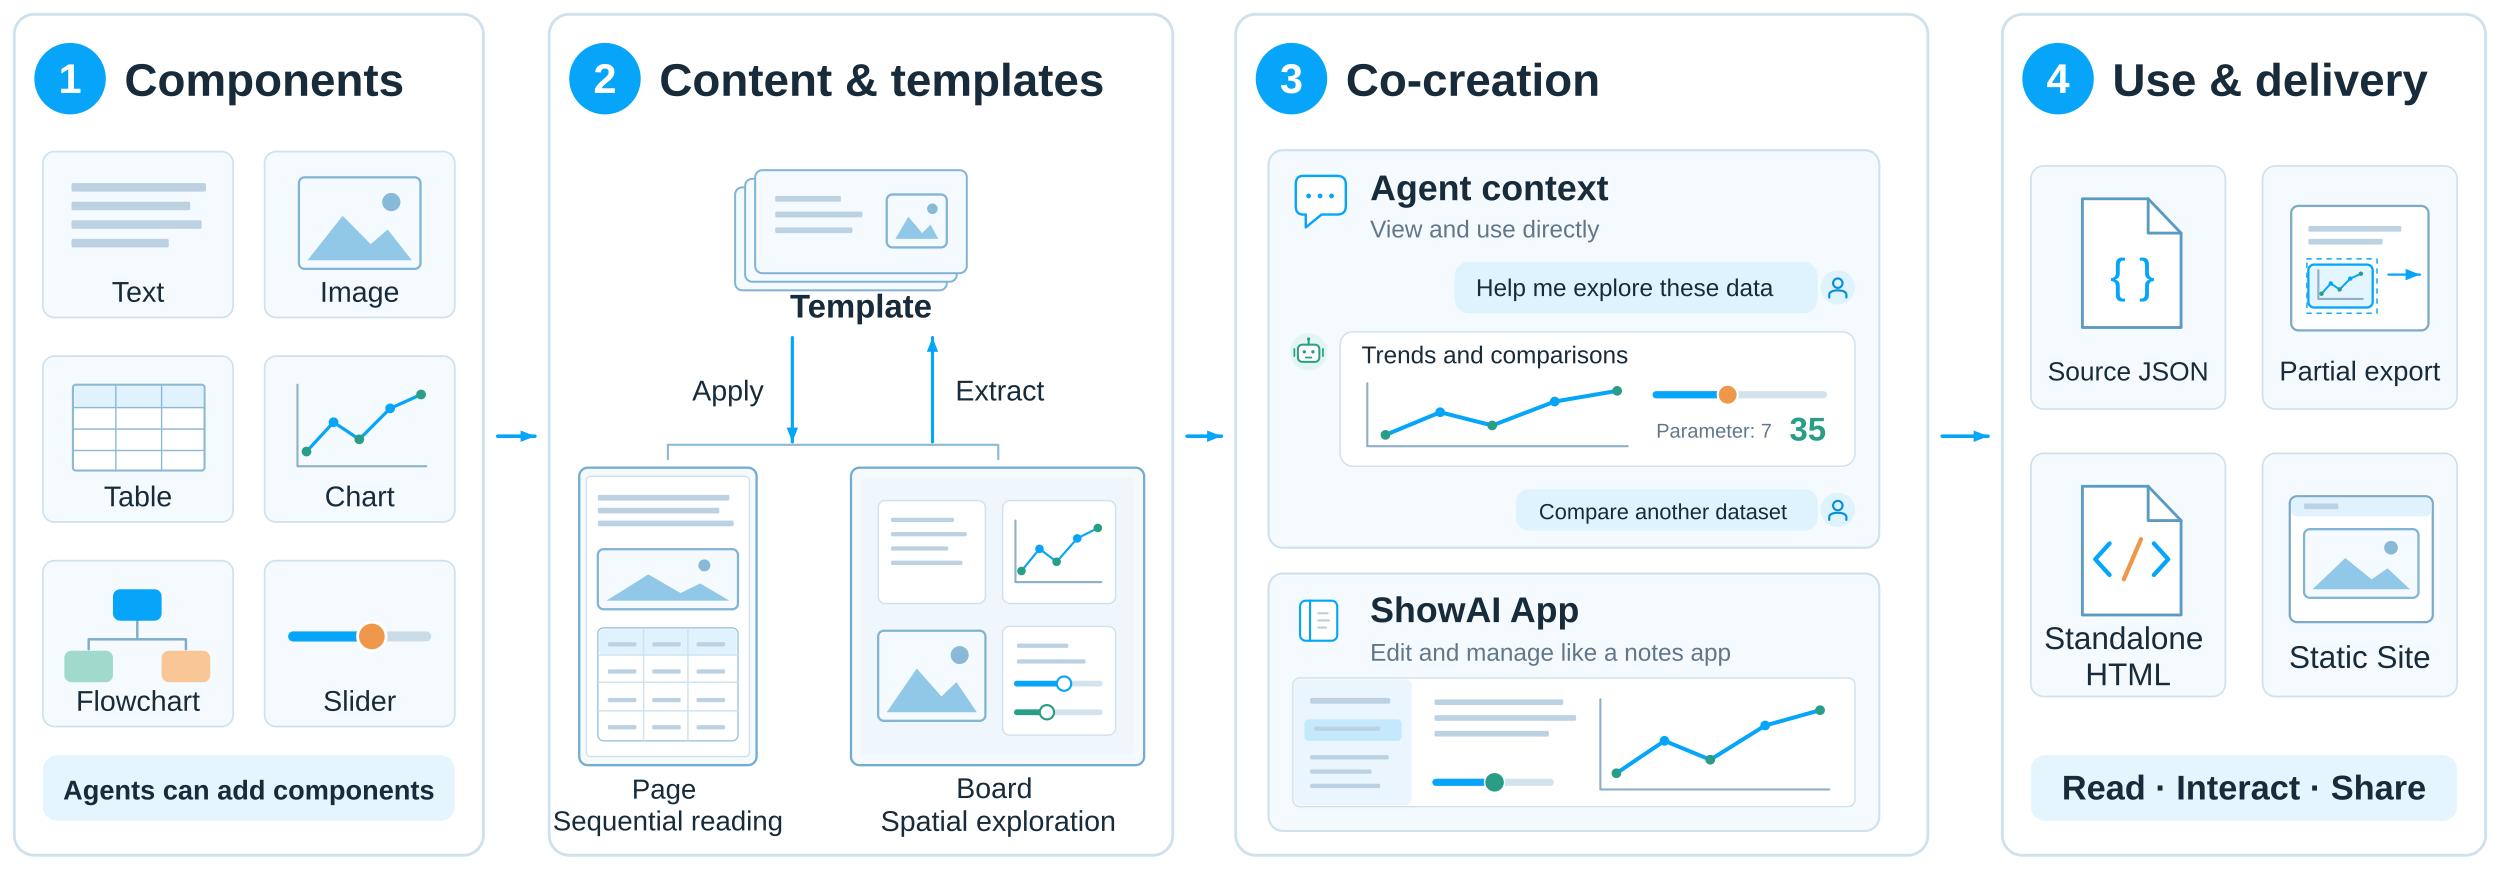
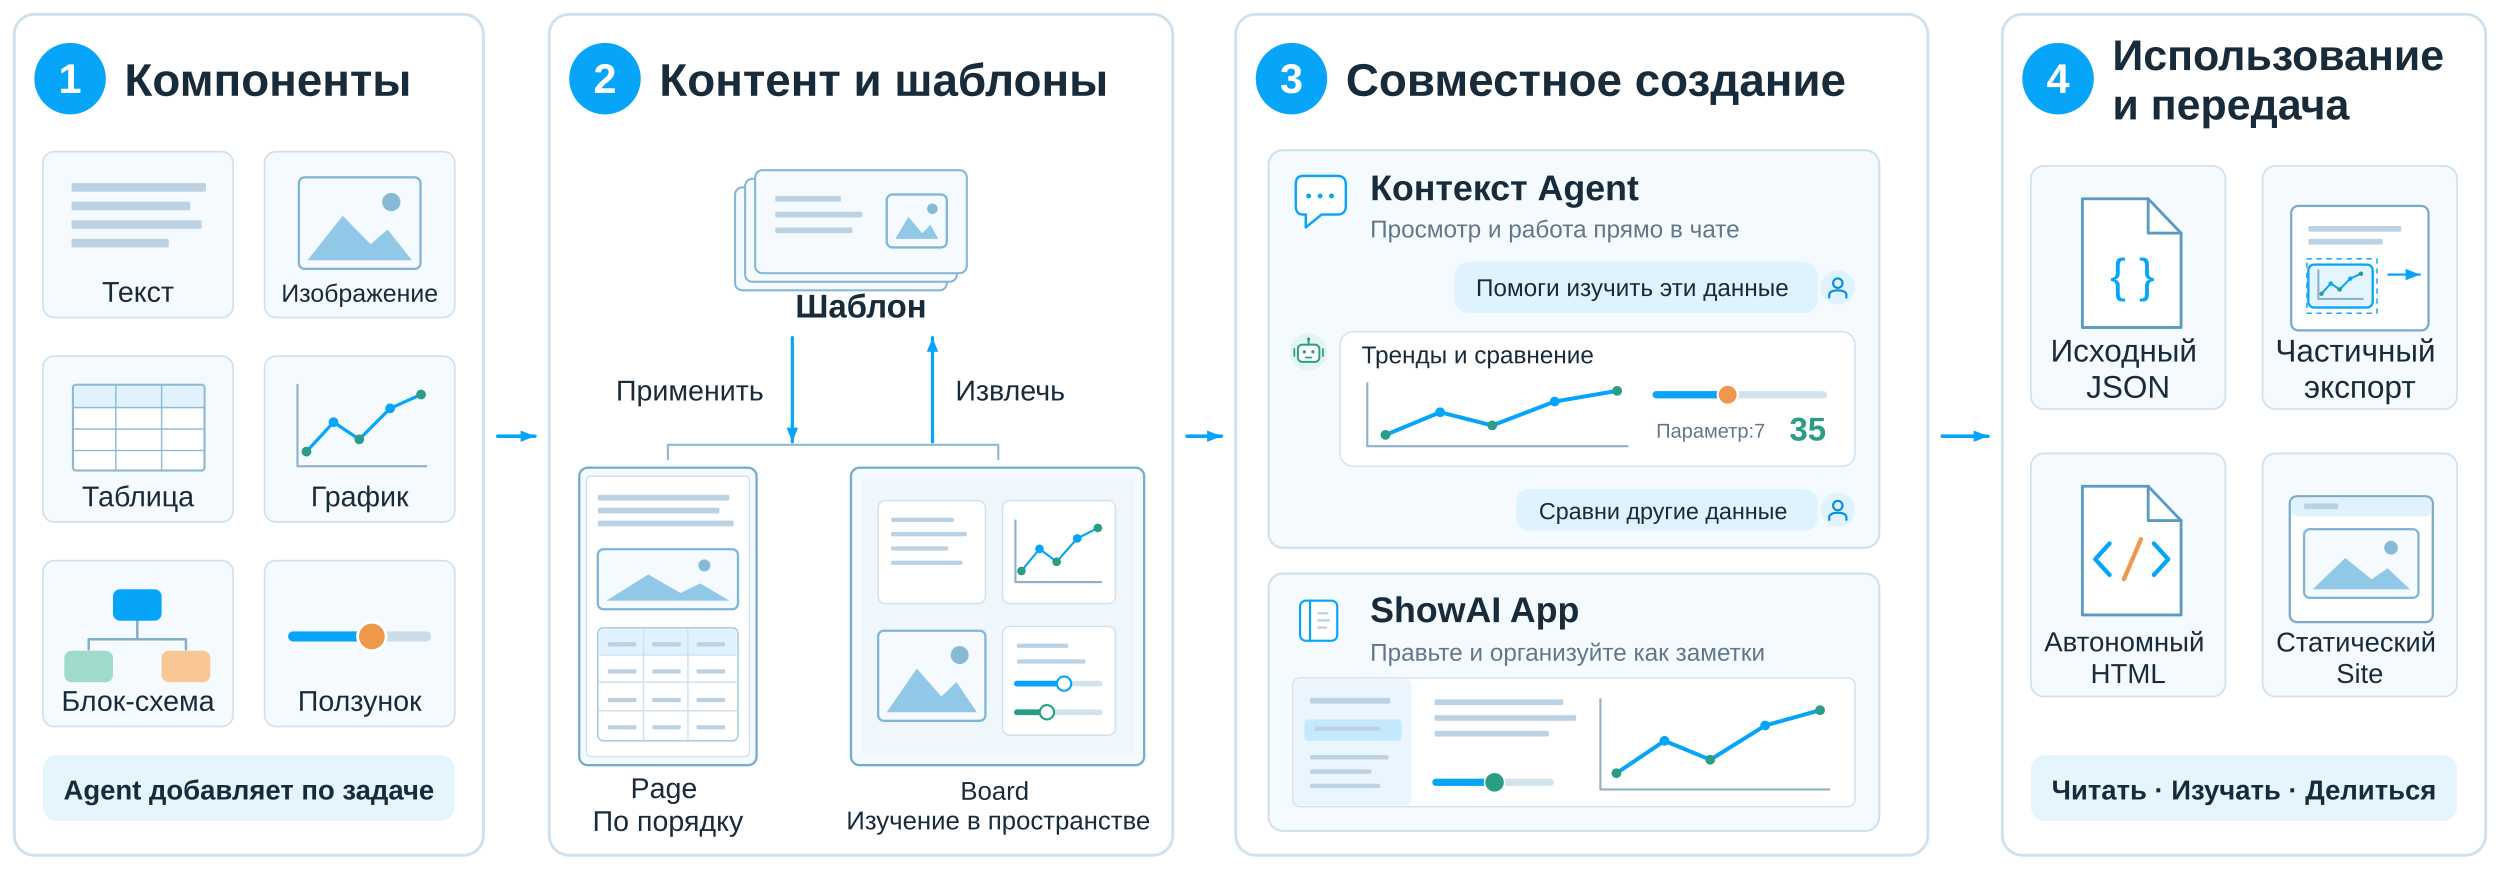
- <svg xmlns="http://www.w3.org/2000/svg" width="1748" height="608" viewBox="26 140 1748 608" role="img" aria-labelledby="title description" lang="en" xml:lang="en">
+ <svg xmlns="http://www.w3.org/2000/svg" width="1748" height="608" viewBox="26 140 1748 608" role="img" aria-labelledby="title description" lang="ru" xml:lang="ru">
  <defs>
    <marker id="arrow" viewBox="0 0 10 10" refX="10" refY="5" markerWidth="10" markerHeight="10" markerUnits="userSpaceOnUse" orient="auto-start-reverse">
      <path d="M0,1 L10,5 L0,9 Z" fill="#06A5FA" />
    </marker>
  </defs>
  <g font-family="Arial, sans-serif">
    <rect x="0" y="0" width="1800" height="820" rx="0" fill="#FFFFFF" stroke="none" stroke-width="1.6" />
    <g id="expression-units">
      <rect x="36" y="150" width="328" height="588" rx="14" fill="white" stroke="#CFE1ED" stroke-width="2" />
      <circle cx="75" cy="195" r="25" fill="#06A5FA" stroke="none" stroke-width="2" />
      <text x="75" y="205" font-size="29" font-weight="650" fill="white" text-anchor="middle">1</text>
-       <text x="113" y="207" font-size="32" font-weight="650" fill="#172B3A" text-anchor="start" data-label="组件">Components</text>
+       <text x="113" y="207" font-size="32" font-weight="650" fill="#172B3A" text-anchor="start" data-label="组件">Компоненты</text>
      <g id="unit-1">
        <rect x="56" y="246" width="133" height="116" rx="8" fill="#F5FAFE" stroke="#CFE1ED" stroke-width="1.2" />
        <rect x="76" y="268" width="94" height="6" rx="1" fill="#BCD2E2" stroke="none" stroke-width="1.6" />
        <rect x="76" y="281" width="83" height="6" rx="1" fill="#BCD2E2" stroke="none" stroke-width="1.6" />
        <rect x="76" y="294" width="91" height="6" rx="1" fill="#BCD2E2" stroke="none" stroke-width="1.6" />
        <rect x="76" y="307" width="68" height="6" rx="1" fill="#BCD2E2" stroke="none" stroke-width="1.6" />
-         <text x="122.5" y="351" font-size="20" font-weight="500" fill="#172B3A" text-anchor="middle" data-label="文本">Text</text>
+         <text x="122.5" y="351" font-size="20" font-weight="500" fill="#172B3A" text-anchor="middle" data-label="文本">Текст</text>
      </g>
      <g id="unit-2">
        <rect x="211" y="246" width="133" height="116" rx="8" fill="#F5FAFE" stroke="#CFE1ED" stroke-width="1.2" />
        <rect x="235" y="264" width="85" height="64" rx="4" fill="#F5FAFE" stroke="#81B4D5" stroke-width="1.6" />
        <circle cx="299.6" cy="281.28" r="6.4" fill="#88BAD7" stroke="none" stroke-width="2" />
        <polygon points="241,322 265.6,290.88 285.15,310.72 297.05,300.48 314,322" fill="#91C7E7" />
-         <text x="277.5" y="351" font-size="20" font-weight="500" fill="#172B3A" text-anchor="middle" data-label="图片">Image</text>
+         <text x="277.5" y="351" font-size="17.4" font-weight="500" fill="#172B3A" text-anchor="middle" data-label="图片">Изображение</text>
      </g>
      <g id="unit-3">
        <rect x="56" y="389" width="133" height="116" rx="8" fill="#F5FAFE" stroke="#CFE1ED" stroke-width="1.2" />
        <rect x="77" y="409" width="92" height="60" rx="2" fill="white" stroke="#8EB9D5" stroke-width="1.5" />
        <rect x="78" y="410" width="90" height="15" rx="0" fill="#DFF2FD" stroke="none" stroke-width="1.6" />
        <path d="M107,409 V469" fill="none" stroke="#8EB9D5" stroke-width="1" stroke-linecap="round" stroke-linejoin="round" />
        <path d="M139,409 V469" fill="none" stroke="#8EB9D5" stroke-width="1" stroke-linecap="round" stroke-linejoin="round" />
        <path d="M77,425 H169" fill="none" stroke="#8EB9D5" stroke-width="1" stroke-linecap="round" stroke-linejoin="round" />
        <path d="M77,440 H169" fill="none" stroke="#8EB9D5" stroke-width="1" stroke-linecap="round" stroke-linejoin="round" />
        <path d="M77,455 H169" fill="none" stroke="#8EB9D5" stroke-width="1" stroke-linecap="round" stroke-linejoin="round" />
-         <text x="122.5" y="494" font-size="20" font-weight="500" fill="#172B3A" text-anchor="middle" data-label="表格">Table</text>
+         <text x="122.5" y="494" font-size="20" font-weight="500" fill="#172B3A" text-anchor="middle" data-label="表格">Таблица</text>
      </g>
      <g id="unit-4">
        <rect x="211" y="389" width="133" height="116" rx="8" fill="#F5FAFE" stroke="#CFE1ED" stroke-width="1.2" />
        <path d="M234,409 V466 H324" fill="none" stroke="#90B0C7" stroke-width="1.5" stroke-linecap="round" stroke-linejoin="round" />
        <path d="M240.3,455.74 L259.2,435.22 L277.2,447.19 L298.8,425.53 L320.4,415.84" fill="none" stroke="#06A5FA" stroke-width="2.25" stroke-linecap="round" stroke-linejoin="round" />
        <circle cx="240.3" cy="455.74" r="3.4" fill="#299D85" stroke="none" stroke-width="2" />
        <circle cx="259.2" cy="435.22" r="3.4" fill="#06A5FA" stroke="none" stroke-width="2" />
        <circle cx="277.2" cy="447.19" r="3.4" fill="#299D85" stroke="none" stroke-width="2" />
        <circle cx="298.8" cy="425.53" r="3.4" fill="#06A5FA" stroke="none" stroke-width="2" />
        <circle cx="320.4" cy="415.84" r="3.4" fill="#299D85" stroke="none" stroke-width="2" />
-         <text x="277.5" y="494" font-size="20" font-weight="500" fill="#172B3A" text-anchor="middle" data-label="图表">Chart</text>
+         <text x="277.5" y="494" font-size="20" font-weight="500" fill="#172B3A" text-anchor="middle" data-label="图表">График</text>
      </g>
      <g id="unit-5">
        <rect x="56" y="532" width="133" height="116" rx="8" fill="#F5FAFE" stroke="#CFE1ED" stroke-width="1.2" />
        <path d="M122,573 V587 M88,594 V587 H156 V594" fill="none" stroke="#80ADC9" stroke-width="1.7" stroke-linecap="round" stroke-linejoin="round" />
        <rect x="105" y="552" width="34" height="22" rx="5" fill="#06A5FA" stroke="none" stroke-width="1.6" />
        <rect x="71" y="595" width="34" height="22" rx="5" fill="#9FDACD" stroke="none" stroke-width="1.6" />
        <rect x="139" y="595" width="34" height="22" rx="5" fill="#F8C795" stroke="none" stroke-width="1.6" />
-         <text x="122.5" y="637" font-size="20" font-weight="500" fill="#172B3A" text-anchor="middle" data-label="流程图">Flowchart</text>
+         <text x="122.5" y="637" font-size="20" font-weight="500" fill="#172B3A" text-anchor="middle" data-label="流程图">Блок-схема</text>
      </g>
      <g id="unit-6">
        <rect x="211" y="532" width="133" height="116" rx="8" fill="#F5FAFE" stroke="#CFE1ED" stroke-width="1.2" />
        <path d="M231,585 H324" fill="none" stroke="#CADCE8" stroke-width="7" stroke-linecap="round" stroke-linejoin="round" />
        <path d="M231,585 H286" fill="none" stroke="#06A5FA" stroke-width="7" stroke-linecap="round" stroke-linejoin="round" />
        <circle cx="286" cy="585" r="10" fill="#EF984C" stroke="white" stroke-width="2" />
-         <text x="277.5" y="637" font-size="20" font-weight="500" fill="#172B3A" text-anchor="middle" data-label="滑块">Slider</text>
+         <text x="277.5" y="637" font-size="20" font-weight="500" fill="#172B3A" text-anchor="middle" data-label="滑块">Ползунок</text>
      </g>
      <rect x="56" y="668" width="288" height="46" rx="10" fill="#E5F5FE" stroke="none" stroke-width="1.6" />
-       <text x="200" y="699" font-size="19.0" font-weight="600" fill="#172B3A" text-anchor="middle" data-label="Agent 可动态添加">Agents can add components</text>
+       <text x="200" y="699" font-size="19.2" font-weight="600" fill="#172B3A" text-anchor="middle" data-label="Agent 可动态添加">Agent добавляет по задаче</text>
    </g>
    <g id="content-organization">
      <rect x="410" y="150" width="436" height="588" rx="14" fill="white" stroke="#CFE1ED" stroke-width="2" />
      <circle cx="449" cy="195" r="25" fill="#06A5FA" stroke="none" stroke-width="2" />
      <text x="449" y="205" font-size="29" font-weight="650" fill="white" text-anchor="middle">2</text>
-       <text x="487" y="207" font-size="32" font-weight="650" fill="#172B3A" text-anchor="start" data-label="内容（模板）">Content &amp; templates</text>
+       <text x="487" y="207" font-size="32" font-weight="650" fill="#172B3A" text-anchor="start" data-label="内容（模板）">Контент и шаблоны</text>
      <g id="reusable-template" transform="translate(0 12)">
        <rect x="540" y="259" width="148" height="72" rx="5" fill="#F5FAFE" stroke="#81B4D5" stroke-width="1.4" />
        <rect x="547" y="253" width="148" height="72" rx="5" fill="#F5FAFE" stroke="#81B4D5" stroke-width="1.4" />
        <rect x="554" y="247" width="148" height="72" rx="5" fill="#F5FAFE" stroke="#81B4D5" stroke-width="1.4" />
        <rect x="568" y="265" width="46" height="4" rx="1" fill="#BCD2E2" stroke="none" stroke-width="1.6" />
        <rect x="568" y="276" width="61" height="4" rx="1" fill="#BCD2E2" stroke="none" stroke-width="1.6" />
        <rect x="568" y="287" width="54" height="4" rx="1" fill="#BCD2E2" stroke="none" stroke-width="1.6" />
        <rect x="646" y="264" width="42" height="37" rx="4" fill="#F5FAFE" stroke="#81B4D5" stroke-width="1.6" />
        <circle cx="677.92" cy="273.99" r="3.7" fill="#88BAD7" stroke="none" stroke-width="2" />
        <polygon points="652,295 661.12,279.54 670.78,291.01 676.66,285.09 682,295" fill="#91C7E7" />
-         <text x="628" y="350" font-size="23" font-weight="600" fill="#172B3A" text-anchor="middle" data-label="模板">Template</text>
+         <text x="628" y="350" font-size="23" font-weight="600" fill="#172B3A" text-anchor="middle" data-label="模板">Шаблон</text>
        <path d="M493,449 V439 H724 V449" fill="none" stroke="#8EB9D5" stroke-width="1.5" stroke-linecap="round" stroke-linejoin="round" />
        <path d="M580,364 V437" fill="none" stroke="#06A5FA" stroke-width="2.2" stroke-linecap="round" stroke-linejoin="round" marker-end="url(#arrow)" />
        <path d="M678,437 V364" fill="none" stroke="#06A5FA" stroke-width="2.2" stroke-linecap="round" stroke-linejoin="round" marker-end="url(#arrow)" />
-         <text x="560" y="408" font-size="20" font-weight="500" fill="#172B3A" text-anchor="end" data-label="应用">Apply</text>
-         <text x="694" y="408" font-size="20" font-weight="500" fill="#172B3A" text-anchor="start" data-label="提炼">Extract</text>
+         <text x="560" y="408" font-size="20" font-weight="500" fill="#172B3A" text-anchor="end" data-label="应用">Применить</text>
+         <text x="694" y="408" font-size="20" font-weight="500" fill="#172B3A" text-anchor="start" data-label="提炼">Извлечь</text>
      </g>
      <g id="page-container" transform="translate(0 30)">
        <rect x="431" y="437" width="124" height="208" rx="6" fill="#F5FAFE" stroke="#72ACD0" stroke-width="1.6" />
        <rect x="436" y="443" width="114" height="196" rx="3" fill="white" stroke="#CFE1ED" stroke-width="1" />
        <rect x="444" y="456" width="92" height="4" rx="1" fill="#BCD2E2" stroke="none" stroke-width="1.6" />
        <rect x="444" y="465" width="85" height="4" rx="1" fill="#BCD2E2" stroke="none" stroke-width="1.6" />
        <rect x="444" y="474" width="95" height="4" rx="1" fill="#BCD2E2" stroke="none" stroke-width="1.6" />
        <rect x="444" y="494" width="98" height="42" rx="4" fill="#F5FAFE" stroke="#81B4D5" stroke-width="1.6" />
        <circle cx="518.48" cy="505.34" r="4.2" fill="#88BAD7" stroke="none" stroke-width="2" />
        <polygon points="450,530 479.28,511.64 501.82,524.66 515.54,517.94 536,530" fill="#91C7E7" />
-         <text x="493" y="680" font-size="19.3" font-weight="500" fill="#172B3A" text-anchor="middle" data-label="Page · 顺序阅读">
-           <tspan x="493" y="668.42">Page</tspan>
-           <tspan x="493" y="690.62">Sequential reading</tspan>
+         <text x="493" y="680" font-size="20" font-weight="500" fill="#172B3A" text-anchor="middle" data-label="Page · 顺序阅读">
+           <tspan x="493" y="668.0">Page</tspan>
+           <tspan x="493" y="691.0">По порядку</tspan>
        </text>
        <rect x="444" y="549" width="98" height="79" rx="4" fill="#FFFFFF" stroke="#9CC5DF" stroke-width="1" />
        <rect x="445" y="550" width="96" height="18" rx="3" fill="#DFF2FD" />
        <line x1="444" y1="568" x2="542" y2="568" stroke="#CFE1ED" stroke-width="1" />
        <line x1="444" y1="587" x2="542" y2="587" stroke="#CFE1ED" stroke-width="1" />
        <line x1="444" y1="607" x2="542" y2="607" stroke="#CFE1ED" stroke-width="1" />
        <line x1="476" y1="549" x2="476" y2="628" stroke="#CFE1ED" stroke-width="1" />
        <line x1="507" y1="549" x2="507" y2="628" stroke="#CFE1ED" stroke-width="1" />
        <rect x="451" y="559" width="20" height="3" rx="1" fill="#BCD2E2" />
        <rect x="451" y="578" width="20" height="3" rx="1" fill="#BCD2E2" />
        <rect x="451" y="598" width="20" height="3" rx="1" fill="#BCD2E2" />
        <rect x="451" y="617" width="20" height="3" rx="1" fill="#BCD2E2" />
        <rect x="482" y="559" width="20" height="3" rx="1" fill="#BCD2E2" />
        <rect x="482" y="578" width="20" height="3" rx="1" fill="#BCD2E2" />
        <rect x="482" y="598" width="20" height="3" rx="1" fill="#BCD2E2" />
        <rect x="482" y="617" width="20" height="3" rx="1" fill="#BCD2E2" />
        <rect x="513" y="559" width="20" height="3" rx="1" fill="#BCD2E2" />
        <rect x="513" y="578" width="20" height="3" rx="1" fill="#BCD2E2" />
        <rect x="513" y="598" width="20" height="3" rx="1" fill="#BCD2E2" />
        <rect x="513" y="617" width="20" height="3" rx="1" fill="#BCD2E2" />
      </g>
      <g id="board-container" transform="translate(0 30)">
        <rect x="621" y="437" width="205" height="208" rx="6" fill="#F5FAFE" stroke="#72ACD0" stroke-width="1.6" />
        <rect x="628" y="444" width="191" height="194" rx="3" fill="#F0F7FC" stroke="none" stroke-width="1.6" />
        <rect x="640" y="460" width="75" height="72" rx="5" fill="white" stroke="#CFE1ED" stroke-width="1" />
        <rect x="649" y="472" width="44" height="3" rx="1" fill="#BCD2E2" stroke="none" stroke-width="1.6" />
        <rect x="649" y="482" width="53" height="3" rx="1" fill="#BCD2E2" stroke="none" stroke-width="1.6" />
        <rect x="649" y="492" width="40" height="3" rx="1" fill="#BCD2E2" stroke="none" stroke-width="1.6" />
        <rect x="649" y="502" width="50" height="3" rx="1" fill="#BCD2E2" stroke="none" stroke-width="1.6" />
        <rect x="727" y="460" width="79" height="72" rx="5" fill="white" stroke="#CFE1ED" stroke-width="1" />
        <path d="M736,474 V517 H796" fill="none" stroke="#90B0C7" stroke-width="1.5" stroke-linecap="round" stroke-linejoin="round" />
        <path d="M740.2,509.26 L752.8,493.78 L764.8,502.81 L779.2,486.47 L793.6,479.16" fill="none" stroke="#06A5FA" stroke-width="1.5" stroke-linecap="round" stroke-linejoin="round" />
        <circle cx="740.2" cy="509.26" r="3.0" fill="#299D85" stroke="none" stroke-width="2" />
        <circle cx="752.8" cy="493.78" r="3.0" fill="#06A5FA" stroke="none" stroke-width="2" />
        <circle cx="764.8" cy="502.81" r="3.0" fill="#299D85" stroke="none" stroke-width="2" />
        <circle cx="779.2" cy="486.47" r="3.0" fill="#06A5FA" stroke="none" stroke-width="2" />
        <circle cx="793.6" cy="479.16" r="3.0" fill="#299D85" stroke="none" stroke-width="2" />
        <rect x="640" y="551" width="75" height="63" rx="4" fill="#F5FAFE" stroke="#81B4D5" stroke-width="1.6" />
        <circle cx="697.0" cy="568.01" r="6.3" fill="#88BAD7" stroke="none" stroke-width="2" />
        <polygon points="646,608 667.0,577.46 684.25,596.99 694.75,586.91 709,608" fill="#91C7E7" />
-         <text x="724" y="680" font-size="20" font-weight="500" fill="#172B3A" text-anchor="middle" data-label="Board · 空间探索">
-           <tspan x="724" y="668.0">Board</tspan>
-           <tspan x="724" y="691.0">Spatial exploration</tspan>
+         <text x="724" y="680" font-size="18.0" font-weight="500" fill="#172B3A" text-anchor="middle" data-label="Board · 空间探索">
+           <tspan x="724" y="669.2">Board</tspan>
+           <tspan x="724" y="689.9">Изучение в пространстве</tspan>
        </text>
        <rect x="727" y="548" width="79" height="76" rx="5" fill="#FFFFFF" stroke="#CFE1ED" stroke-width="1" />
        <rect x="737" y="560" width="36" height="3" rx="1" fill="#BCD2E2" />
        <rect x="737" y="571" width="48" height="3" rx="1" fill="#BCD2E2" />
        <line x1="737" y1="588" x2="795" y2="588" stroke="#D2E3EE" stroke-width="4" stroke-linecap="round" />
        <line x1="737" y1="588" x2="770" y2="588" stroke="#06A5FA" stroke-width="4" stroke-linecap="round" />
        <circle cx="770" cy="588" r="5" fill="#FFFFFF" stroke="#06A5FA" stroke-width="1.5" />
        <line x1="737" y1="608" x2="795" y2="608" stroke="#D2E3EE" stroke-width="4" stroke-linecap="round" />
        <line x1="737" y1="608" x2="758" y2="608" stroke="#299D85" stroke-width="4" stroke-linecap="round" />
        <circle cx="758" cy="608" r="5" fill="#FFFFFF" stroke="#299D85" stroke-width="1.5" />
      </g>
    </g>
    <g id="co-creation">
      <rect x="890" y="150" width="484" height="588" rx="14" fill="white" stroke="#CFE1ED" stroke-width="2" />
      <circle cx="929" cy="195" r="25" fill="#06A5FA" stroke="none" stroke-width="2" />
      <text x="929" y="205" font-size="29" font-weight="650" fill="white" text-anchor="middle">3</text>
-       <text x="967" y="207" font-size="32" font-weight="650" fill="#172B3A" text-anchor="start" data-label="共同创作">Co-creation</text>
+       <text x="967" y="207" font-size="32" font-weight="650" fill="#172B3A" text-anchor="start" data-label="共同创作">Совместное создание</text>
      <g id="agent-context-interface">
        <rect x="913" y="245" width="427" height="278" rx="10" fill="#F4FAFE" stroke="#CFE1ED" stroke-width="1.5" />
        <path d="M937,263 H961 Q967,263 967,269 V284 Q967,290 961,290 H950 L939,299 V290 H937 Q932,290 932,284 V269 Q932,263 937,263 Z" fill="white" stroke="#06A5FA" stroke-width="1.7" stroke-linecap="round" stroke-linejoin="round" />
        <circle cx="941" cy="277" r="1.7" fill="#06A5FA" stroke="none" stroke-width="2" />
        <circle cx="949" cy="277" r="1.7" fill="#06A5FA" stroke="none" stroke-width="2" />
        <circle cx="957" cy="277" r="1.7" fill="#06A5FA" stroke="none" stroke-width="2" />
-         <text x="984" y="280" font-size="25" font-weight="600" fill="#172B3A" text-anchor="start" data-label="Agent 上下文">Agent context</text>
-         <text x="984" y="306" font-size="17" font-weight="400" fill="#617789" text-anchor="start" data-label="直接查看与使用">View and use directly</text>
+         <text x="984" y="280" font-size="25" font-weight="600" fill="#172B3A" text-anchor="start" data-label="Agent 上下文">Контекст Agent</text>
+         <text x="984" y="306" font-size="17" font-weight="400" fill="#617789" text-anchor="start" data-label="直接查看与使用">Просмотр и работа прямо в чате</text>
        <g id="chat-user-request">
          <rect x="1043" y="323" width="254" height="36" rx="10" fill="#DFF3FE" stroke="none" stroke-width="1.6" />
-           <text x="1058" y="347" font-size="17" font-weight="400" fill="#172B3A" text-anchor="start" data-label="帮我看看这组数据">Help me explore these data</text>
+           <text x="1058" y="347" font-size="17" font-weight="400" fill="#172B3A" text-anchor="start" data-label="帮我看看这组数据">Помоги изучить эти данные</text>
          <g id="chat-human-avatar-request">
            <circle cx="1311" cy="341" r="12" fill="#DFF3FE" stroke="none" stroke-width="2" />
            <circle cx="1311" cy="338" r="3.3" fill="none" stroke="#078DD8" stroke-width="1.5" />
            <path d="M1305,348 V346 C1305,342 1317,342 1317,346 V348" fill="none" stroke="#078DD8" stroke-width="1.5" stroke-linecap="round" stroke-linejoin="round" />
          </g>
        </g>
        <g id="chat-agent-response">
          <g id="chat-robot-avatar">
            <circle cx="941" cy="386" r="13" fill="#E3F5F0" stroke="none" stroke-width="2" />
            <path d="M941,377 V381" fill="none" stroke="#299D85" stroke-width="1.4" stroke-linecap="round" stroke-linejoin="round" />
            <circle cx="941" cy="377" r="1.1" fill="#299D85" stroke="none" stroke-width="2" />
            <rect x="933.5" y="381" width="15" height="12" rx="3" fill="white" stroke="#299D85" stroke-width="1.4" />
            <circle cx="938" cy="386" r="1.2" fill="#299D85" stroke="none" stroke-width="2" />
            <circle cx="944" cy="386" r="1.2" fill="#299D85" stroke="none" stroke-width="2" />
            <path d="M939,390 H943 M931,384 V389 M951,384 V389" fill="none" stroke="#299D85" stroke-width="1.2" stroke-linecap="round" stroke-linejoin="round" />
          </g>
          <rect x="963" y="372" width="360" height="94" rx="9" fill="white" stroke="#CFE1ED" stroke-width="1" />
-           <text x="978" y="394" font-size="17" font-weight="500" fill="#172B3A" text-anchor="start" data-label="趋势与对比">Trends and comparisons</text>
+           <text x="978" y="394" font-size="17" font-weight="500" fill="#172B3A" text-anchor="start" data-label="趋势与对比">Тренды и сравнение</text>
          <path d="M982,408 V452 H1164" fill="none" stroke="#90B0C7" stroke-width="1.5" stroke-linecap="round" stroke-linejoin="round" />
          <path d="M994.74,444.08 L1032.96,428.24 L1069.36,437.48 L1113.04,420.76 L1156.72,413.28" fill="none" stroke="#06A5FA" stroke-width="2.8" stroke-linecap="round" stroke-linejoin="round" />
          <circle cx="994.74" cy="444.08" r="3.4" fill="#299D85" stroke="none" stroke-width="2" />
          <circle cx="1032.96" cy="428.24" r="3.4" fill="#06A5FA" stroke="none" stroke-width="2" />
          <circle cx="1069.36" cy="437.48" r="3.4" fill="#299D85" stroke="none" stroke-width="2" />
          <circle cx="1113.04" cy="420.76" r="3.4" fill="#06A5FA" stroke="none" stroke-width="2" />
          <circle cx="1156.72" cy="413.28" r="3.4" fill="#299D85" stroke="none" stroke-width="2" />
          <path d="M1184,416 H1301" fill="none" stroke="#D2E3EE" stroke-width="5" stroke-linecap="round" stroke-linejoin="round" />
          <path d="M1184,416 H1234" fill="none" stroke="#06A5FA" stroke-width="5" stroke-linecap="round" stroke-linejoin="round" />
          <circle cx="1234" cy="416" r="7" fill="#EF984C" stroke="white" stroke-width="1.5" />
-           <text x="1184" y="446" font-size="14" font-weight="400" fill="#617789" text-anchor="start" data-label="参数：7">Parameter: 7</text>
+           <text x="1184" y="446" font-size="14" font-weight="400" fill="#617789" text-anchor="start" data-label="参数：7">Параметр:7</text>
          <text x="1290" y="448" font-size="23" font-weight="600" fill="#299D85" text-anchor="middle">35</text>
        </g>
        <g id="chat-user-followup">
          <rect x="1086" y="482" width="211" height="29" rx="9" fill="#DFF3FE" stroke="none" stroke-width="1.6" />
-           <text x="1102" y="503" font-size="15.3" font-weight="400" fill="#172B3A" text-anchor="start" data-label="再比较另一组数据">Compare another dataset</text>
+           <text x="1102" y="503" font-size="16.3" font-weight="400" fill="#172B3A" text-anchor="start" data-label="再比较另一组数据">Сравни другие данные</text>
          <g id="chat-human-avatar-followup">
            <circle cx="1311" cy="496.5" r="12" fill="#DFF3FE" stroke="none" stroke-width="2" />
            <circle cx="1311" cy="493.5" r="3.3" fill="none" stroke="#078DD8" stroke-width="1.5" />
            <path d="M1305,503.5 V501.5 C1305,497.5 1317,497.5 1317,501.5 V503.5" fill="none" stroke="#078DD8" stroke-width="1.5" stroke-linecap="round" stroke-linejoin="round" />
          </g>
        </g>
      </g>
      <g id="showai-app-interface">
        <rect x="913" y="541" width="427" height="180" rx="10" fill="#F4FAFE" stroke="#CFE1ED" stroke-width="1.5" />
        <rect x="935" y="560" width="26" height="28" rx="4" fill="white" stroke="#06A5FA" stroke-width="1.5" />
        <path d="M942,560 V588" fill="none" stroke="#06A5FA" stroke-width="1.5" stroke-linecap="round" stroke-linejoin="round" />
        <rect x="947" y="568" width="8" height="1.6" rx="1" fill="#BCD2E2" stroke="none" stroke-width="1.6" />
        <rect x="947" y="573" width="9" height="1.6" rx="1" fill="#BCD2E2" stroke="none" stroke-width="1.6" />
        <rect x="947" y="578" width="7" height="1.6" rx="1" fill="#BCD2E2" stroke="none" stroke-width="1.6" />
        <text x="984" y="575" font-size="25" font-weight="600" fill="#172B3A" text-anchor="start">ShowAI App</text>
-         <text x="984" y="602" font-size="17" font-weight="400" fill="#617789" text-anchor="start" data-label="像笔记软件一样编辑与管理">Edit and manage like a notes app</text>
+         <text x="984" y="602" font-size="17" font-weight="400" fill="#617789" text-anchor="start" data-label="像笔记软件一样编辑与管理">Правьте и организуйте как заметки</text>
        <rect x="930" y="614" width="393" height="90" rx="5" fill="white" stroke="#CFE1ED" stroke-width="1" />
        <rect x="931" y="615" width="82" height="88" rx="4" fill="#EAF5FD" stroke="none" stroke-width="1.6" />
        <rect x="942" y="628" width="56" height="4" rx="1" fill="#BCD2E2" stroke="none" stroke-width="1.6" />
        <rect x="938" y="643" width="68" height="15" rx="3" fill="#C4E9FD" stroke="none" stroke-width="1.6" />
        <rect x="945" y="648" width="46" height="3" rx="1" fill="#BCD2E2" stroke="none" stroke-width="1.6" />
        <rect x="942" y="668" width="55" height="3" rx="1" fill="#BCD2E2" stroke="none" stroke-width="1.6" />
        <rect x="942" y="678" width="43" height="3" rx="1" fill="#BCD2E2" stroke="none" stroke-width="1.6" />
        <rect x="942" y="688" width="49" height="3" rx="1" fill="#BCD2E2" stroke="none" stroke-width="1.6" />
        <rect x="1029" y="629" width="90" height="4" rx="1" fill="#BCD2E2" stroke="none" stroke-width="1.6" />
        <rect x="1029" y="640" width="99" height="4" rx="1" fill="#BCD2E2" stroke="none" stroke-width="1.6" />
        <rect x="1029" y="651" width="80" height="4" rx="1" fill="#BCD2E2" stroke="none" stroke-width="1.6" />
        <path d="M1030,687 H1110" fill="none" stroke="#D2E3EE" stroke-width="5" stroke-linecap="round" stroke-linejoin="round" />
        <path d="M1030,687 H1071" fill="none" stroke="#06A5FA" stroke-width="5" stroke-linecap="round" stroke-linejoin="round" />
        <circle cx="1071" cy="687" r="7" fill="#299D85" stroke="white" stroke-width="1" />
        <path d="M1145,629 V692 H1305" fill="none" stroke="#90B0C7" stroke-width="1.5" stroke-linecap="round" stroke-linejoin="round" />
        <path d="M1156.2,680.66 L1189.8,657.98 L1221.8,671.21 L1260.2,647.27 L1298.6,636.56" fill="none" stroke="#06A5FA" stroke-width="2.8" stroke-linecap="round" stroke-linejoin="round" />
        <circle cx="1156.2" cy="680.66" r="3.4" fill="#299D85" stroke="none" stroke-width="2" />
        <circle cx="1189.8" cy="657.98" r="3.4" fill="#06A5FA" stroke="none" stroke-width="2" />
        <circle cx="1221.8" cy="671.21" r="3.4" fill="#299D85" stroke="none" stroke-width="2" />
        <circle cx="1260.2" cy="647.27" r="3.4" fill="#06A5FA" stroke="none" stroke-width="2" />
        <circle cx="1298.6" cy="636.56" r="3.4" fill="#299D85" stroke="none" stroke-width="2" />
      </g>
    </g>
    <g id="use-and-delivery">
      <rect x="1426" y="150" width="338" height="588" rx="14" fill="white" stroke="#CFE1ED" stroke-width="2" />
      <circle cx="1465" cy="195" r="25" fill="#06A5FA" stroke="none" stroke-width="2" />
      <text x="1465" y="205" font-size="29" font-weight="650" fill="white" text-anchor="middle">4</text>
-       <text x="1503" y="207" font-size="32" font-weight="650" fill="#172B3A" text-anchor="start" data-label="使用与交付">Use &amp; delivery</text>
+       <text x="1503" y="207" font-size="30.0" font-weight="650" fill="#172B3A" text-anchor="start" data-label="使用与交付">
+         <tspan x="1503" y="189.0">Использование</tspan>
+         <tspan x="1503" y="223.5">и передача</tspan>
+       </text>
      <g id="destination-1">
        <rect x="1446" y="256" width="136" height="170" rx="9" fill="#F5FAFE" stroke="#CFE1ED" stroke-width="1.2" />
        <path d="M1482,279 H1528 L1551,303 V369 H1482 Z" fill="white" stroke="#5B9AC2" stroke-width="2" stroke-linecap="round" stroke-linejoin="round" />
        <path d="M1528,279 V303 H1551" fill="none" stroke="#5B9AC2" stroke-width="2" stroke-linecap="round" stroke-linejoin="round" />
        <text x="1517" y="344" font-size="33" font-weight="500" fill="#06A5FA" text-anchor="middle">{ }</text>
-         <text x="1514" y="406" font-size="18.4" font-weight="500" fill="#172B3A" text-anchor="middle" data-label="源 JSON">Source JSON</text>
+         <text x="1514" y="406" font-size="22" font-weight="500" fill="#172B3A" text-anchor="middle" data-label="源 JSON">
+           <tspan x="1514" y="392.8">Исходный</tspan>
+           <tspan x="1514" y="418.1">JSON</tspan>
+         </text>
      </g>
      <g id="destination-2">
        <rect x="1608" y="256" width="136" height="170" rx="9" fill="#F5FAFE" stroke="#CFE1ED" stroke-width="1.2" />
        <rect x="1628" y="284" width="96" height="87" rx="5" fill="white" stroke="#7DAAC8" stroke-width="1.6" />
        <rect x="1640" y="298" width="65" height="4" rx="1" fill="#BCD2E2" stroke="none" stroke-width="1.6" />
        <rect x="1640" y="307" width="52" height="4" rx="1" fill="#BCD2E2" stroke="none" stroke-width="1.6" />
        <rect x="1640" y="325" width="45" height="30" rx="4" fill="#E3F5FE" stroke="#06A5FA" stroke-width="1.6" />
        <path d="M1647,329 V349 H1678" fill="none" stroke="#90B0C7" stroke-width="1.5" stroke-linecap="round" stroke-linejoin="round" />
        <path d="M1649.17,345.4 L1655.68,338.2 L1661.88,342.4 L1669.32,334.8 L1676.76,331.4" fill="none" stroke="#06A5FA" stroke-width="1.4" stroke-linecap="round" stroke-linejoin="round" />
        <circle cx="1649.17" cy="345.4" r="1.55" fill="#299D85" stroke="none" stroke-width="2" />
        <circle cx="1655.68" cy="338.2" r="1.55" fill="#06A5FA" stroke="none" stroke-width="2" />
        <circle cx="1661.88" cy="342.4" r="1.55" fill="#299D85" stroke="none" stroke-width="2" />
        <circle cx="1669.32" cy="334.8" r="1.55" fill="#06A5FA" stroke="none" stroke-width="2" />
        <circle cx="1676.76" cy="331.4" r="1.55" fill="#299D85" stroke="none" stroke-width="2" />
        <path d="M1696,332 H1718" fill="none" stroke="#06A5FA" stroke-width="1.6" stroke-linecap="round" stroke-linejoin="round" marker-end="url(#arrow)" />
        <path d="M1639,321 H1688 V359 H1639 Z" fill="none" stroke="#06A5FA" stroke-width="1" stroke-linecap="round" stroke-linejoin="round" stroke-dasharray="3 4" />
-         <text x="1676" y="406" font-size="19.1" font-weight="500" fill="#172B3A" text-anchor="middle" data-label="局部导出">Partial export</text>
+         <text x="1676" y="406" font-size="22" font-weight="500" fill="#172B3A" text-anchor="middle" data-label="局部导出">
+           <tspan x="1676" y="392.8">Частичный</tspan>
+           <tspan x="1676" y="418.1">экспорт</tspan>
+         </text>
      </g>
      <g id="destination-3">
        <rect x="1446" y="457" width="136" height="170" rx="9" fill="#F5FAFE" stroke="#CFE1ED" stroke-width="1.2" />
        <path d="M1482,480 H1528 L1551,504 V570 H1482 Z" fill="white" stroke="#5B9AC2" stroke-width="2" stroke-linecap="round" stroke-linejoin="round" />
        <path d="M1528,480 V504 H1551" fill="none" stroke="#5B9AC2" stroke-width="2" stroke-linecap="round" stroke-linejoin="round" />
        <path d="M1501,520 L1491,531 L1501,542 M1532,520 L1542,531 L1532,542" fill="none" stroke="#06A5FA" stroke-width="3" stroke-linecap="round" stroke-linejoin="round" />
        <path d="M1523,517 L1511,545" fill="none" stroke="#EF984C" stroke-width="3" stroke-linecap="round" stroke-linejoin="round" />
-         <text x="1514" y="607" font-size="22" font-weight="500" fill="#172B3A" text-anchor="middle" data-label="独立 HTML">
-           <tspan x="1514" y="593.8">Standalone</tspan>
-           <tspan x="1514" y="619.1">HTML</tspan>
+         <text x="1514" y="607" font-size="19.3" font-weight="500" fill="#172B3A" text-anchor="middle" data-label="独立 HTML">
+           <tspan x="1514" y="595.42">Автономный</tspan>
+           <tspan x="1514" y="617.62">HTML</tspan>
        </text>
      </g>
      <g id="destination-4">
        <rect x="1608" y="457" width="136" height="170" rx="9" fill="#F5FAFE" stroke="#CFE1ED" stroke-width="1.2" />
        <rect x="1627" y="487" width="100" height="88" rx="5" fill="white" stroke="#7DAAC8" stroke-width="1.6" />
        <rect x="1628" y="488" width="98" height="13" rx="4" fill="#DFF2FD" stroke="none" stroke-width="1.6" />
        <rect x="1637" y="492" width="24" height="4" rx="1" fill="#BCD2E2" stroke="none" stroke-width="1.6" />
        <rect x="1637" y="510" width="80" height="48" rx="4" fill="#F5FAFE" stroke="#81B4D5" stroke-width="1.6" />
        <circle cx="1697.8" cy="522.96" r="4.8" fill="#88BAD7" stroke="none" stroke-width="2" />
        <polygon points="1643,552 1665.8,530.16 1684.2,545.04 1695.4,537.36 1711,552" fill="#91C7E7" />
-         <text x="1676" y="607" font-size="22" font-weight="500" fill="#172B3A" text-anchor="middle" data-label="静态 Site">Static Site</text>
+         <text x="1676" y="607" font-size="19.1" font-weight="500" fill="#172B3A" text-anchor="middle" data-label="静态 Site">
+           <tspan x="1676" y="595.54">Статический</tspan>
+           <tspan x="1676" y="617.5">Site</tspan>
+         </text>
      </g>
      <rect x="1446" y="668" width="298" height="46" rx="10" fill="#E5F5FE" stroke="none" stroke-width="1.6" />
-       <text x="1595" y="699" font-size="24" font-weight="600" fill="#172B3A" text-anchor="middle" data-label="阅读 · 交互 · 分享">Read · Interact · Share</text>
+       <text x="1595" y="699" font-size="19.2" font-weight="600" fill="#172B3A" text-anchor="middle" data-label="阅读 · 交互 · 分享">Читать · Изучать · Делиться</text>
    </g>
    <g id="main-flow">
      <path d="M374,445 H400" fill="none" stroke="#06A5FA" stroke-width="2.5" stroke-linecap="round" stroke-linejoin="round" marker-end="url(#arrow)" />
      <path d="M856,445 H880" fill="none" stroke="#06A5FA" stroke-width="2.5" stroke-linecap="round" stroke-linejoin="round" marker-end="url(#arrow)" />
      <path d="M1384,445 H1416" fill="none" stroke="#06A5FA" stroke-width="2.5" stroke-linecap="round" stroke-linejoin="round" marker-end="url(#arrow)" />
    </g>
  </g>
</svg>
